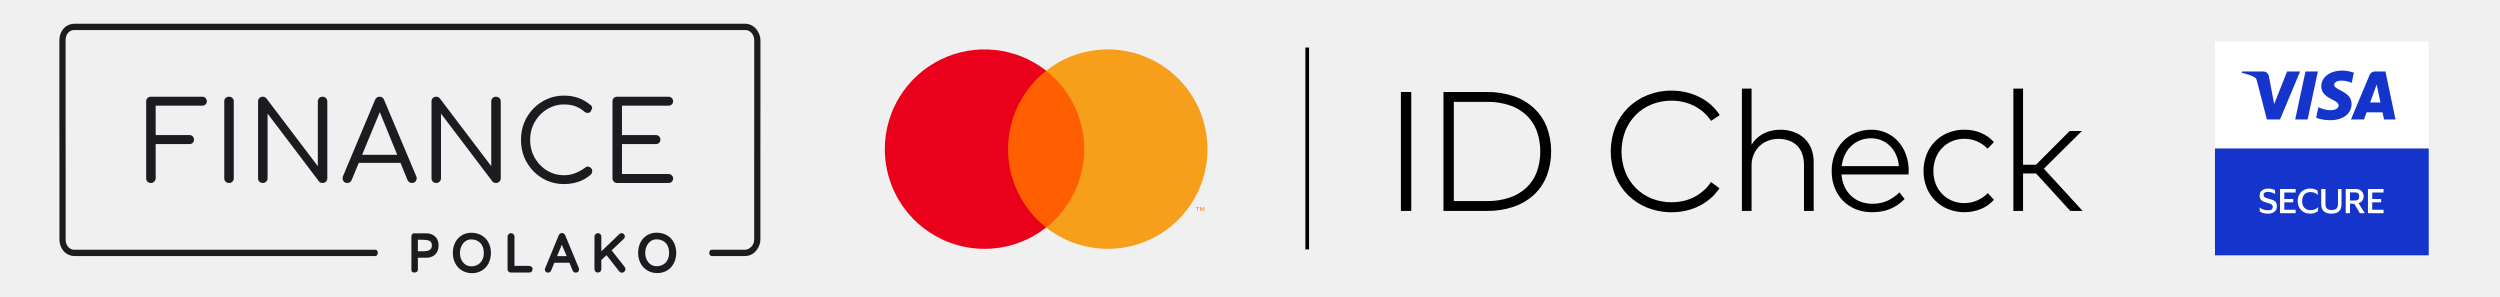
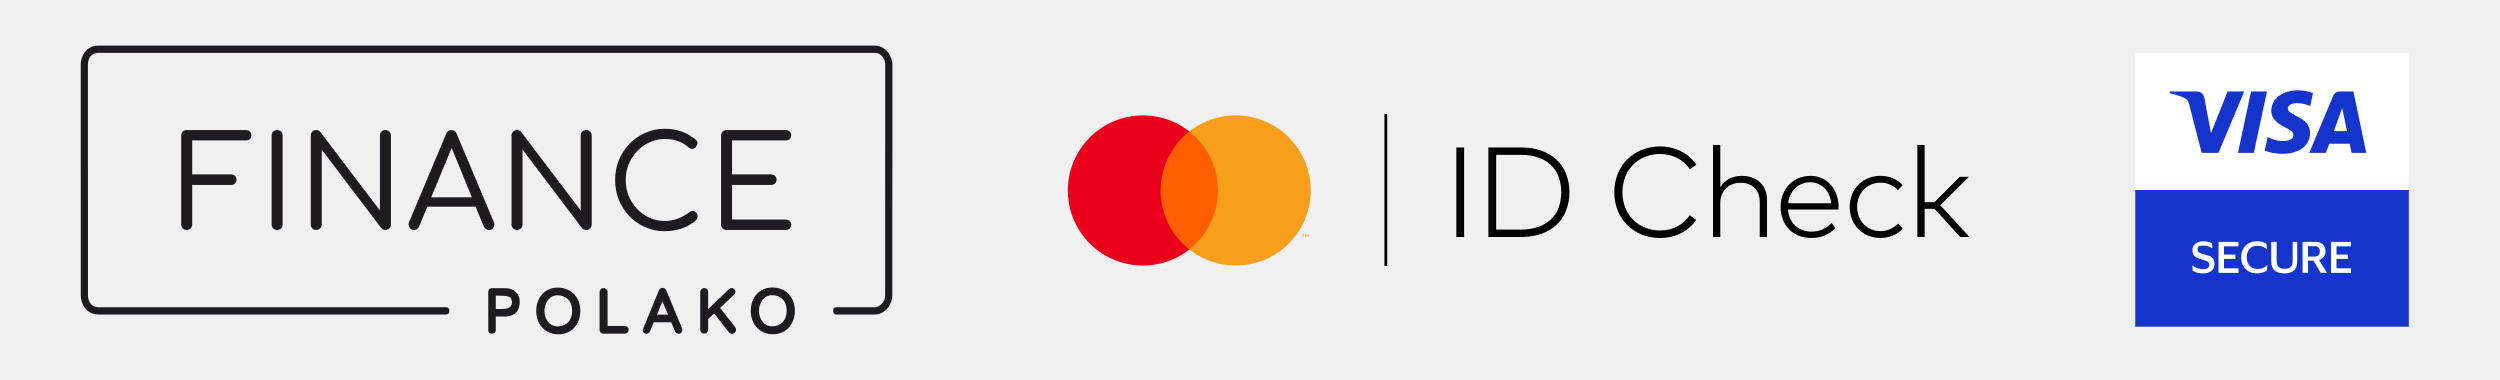
- <svg xmlns="http://www.w3.org/2000/svg" width="421" height="50" fill="none" viewBox="0 0 421 50">
+ <svg xmlns="http://www.w3.org/2000/svg" width="329" height="50" fill="none" viewBox="0 0 329 50">
  <g clip-path="url(#a)">
-     <path fill="#1d1b20" d="M25.416 30.812a.82.82 0 0 1-.576-.223.82.82 0 0 1-.223-.577V17.086a.78.78 0 0 1 .223-.577.78.78 0 0 1 .576-.223h8.612a.78.78 0 0 1 .576.223.7.7 0 0 1 .223.54q0 .315-.223.54a.82.82 0 0 1-.576.204h-7.812v4.947h5.673q.353 0 .558.223a.74.74 0 0 1 .223.54q0 .334-.223.558-.205.204-.558.204h-5.673v5.747q0 .334-.242.577a.76.76 0 0 1-.558.223M38.566 30.812a.78.78 0 0 1-.577-.223.78.78 0 0 1-.223-.577V17.086a.78.78 0 0 1 .223-.577.78.78 0 0 1 .577-.223.78.78 0 0 1 .576.223.78.78 0 0 1 .223.577v12.926a.78.78 0 0 1-.223.577.78.78 0 0 1-.576.223M44.26 30.812a.78.78 0 0 1-.577-.223.78.78 0 0 1-.223-.577V17.086a.78.78 0 0 1 .223-.577.78.78 0 0 1 .576-.223q.372 0 .614.298l8.649 11.4V17.087a.78.78 0 0 1 .223-.577.78.78 0 0 1 .576-.223q.336 0 .558.223a.75.75 0 0 1 .242.577v12.926a.75.75 0 0 1-.242.577.76.76 0 0 1-.558.223q-.167 0-.334-.056a.7.7 0 0 1-.28-.223L45.06 19.132v10.88a.75.75 0 0 1-.242.577.76.76 0 0 1-.558.223M58.49 30.812q-.466 0-.688-.372a.87.87 0 0 1-.037-.781l5.393-12.833q.242-.54.782-.54t.743.54l5.413 12.851a.77.77 0 0 1-.056.781.72.72 0 0 1-.651.354.8.8 0 0 1-.446-.13.87.87 0 0 1-.317-.354L63.68 18.202h.558l-5.021 12.126a.74.74 0 0 1-.298.372.9.9 0 0 1-.428.112m1.153-3.385.614-1.358h7.458l.632 1.358zM73.464 30.812a.78.78 0 0 1-.576-.223.78.78 0 0 1-.223-.577V17.086a.78.78 0 0 1 .223-.577.78.78 0 0 1 .576-.223q.372 0 .614.298l8.649 11.4V17.087a.78.78 0 0 1 .223-.577.78.78 0 0 1 .576-.223q.336 0 .558.223a.75.75 0 0 1 .242.577v12.926q0 .354-.242.577a.76.76 0 0 1-.558.223q-.167 0-.334-.056a.7.7 0 0 1-.28-.223l-8.648-11.401v10.88q0 .354-.242.577a.76.76 0 0 1-.558.223M94.949 30.998a7 7 0 0 1-2.827-.577 7.4 7.4 0 0 1-2.306-1.6 7.6 7.6 0 0 1-1.544-2.361 7.8 7.8 0 0 1-.54-2.92q0-1.544.54-2.883a7.3 7.3 0 0 1 1.543-2.362 7.2 7.2 0 0 1 2.288-1.6 6.84 6.84 0 0 1 2.846-.595q1.357 0 2.436.39 1.08.373 2.102 1.228.167.13.204.298a.4.4 0 0 1 0 .298.64.64 0 0 1-.13.26.5.5 0 0 1-.223.335.72.72 0 0 1-.41.111.8.8 0 0 1-.483-.186 4.7 4.7 0 0 0-1.525-.93q-.818-.316-1.971-.316-1.172 0-2.213.484a5.8 5.8 0 0 0-1.805 1.283 6.1 6.1 0 0 0-1.227 1.897 6.2 6.2 0 0 0-.428 2.288q0 1.245.428 2.325.446 1.078 1.227 1.897.782.818 1.805 1.283 1.041.465 2.213.465.986 0 1.878-.335a6.9 6.9 0 0 0 1.711-.948q.26-.206.521-.168a.74.74 0 0 1 .465.242q.205.186.205.52a.8.8 0 0 1-.056.298q-.056.13-.168.28a6.3 6.3 0 0 1-2.138 1.227 7.8 7.8 0 0 1-2.418.372M103.941 30.812a.78.78 0 0 1-.577-.223.78.78 0 0 1-.223-.577V17.086q0-.354.223-.577a.78.78 0 0 1 .577-.223h8.63q.334 0 .558.223a.7.7 0 0 1 .223.54q0 .315-.223.54a.8.8 0 0 1-.558.204h-7.83v4.947h5.672q.354 0 .577.223a.73.73 0 0 1 .223.54q0 .334-.223.558a.82.82 0 0 1-.577.204h-5.672v5.04h7.83q.334 0 .558.224.223.204.223.52a.76.76 0 0 1-.223.558.8.8 0 0 1-.558.205z" />
-     <path fill="#1d1b20" fill-rule="evenodd" d="M69.28 45.37c0 .265.028.52.509.52.48 0 .582-.273.582-.52v-1.965c.233.006.673.003 1.044.001l.427-.001c.7 0 2.064-.358 2.01-2.223-.039-1.336-1.139-1.89-2.01-1.89h-2.103c-.4 0-.473.409-.46.614zm3.433-4.188c-.08-.819-.747-.79-2.342-.819v1.943q.176 0 .359.005c1.04.021 2.097.035 1.983-1.129" clip-rule="evenodd" />
-     <path fill="#1d1b20" d="M86.032 39.271c-.37-.004-.56.355-.56.526v5.586c0 .338.356.517.538.517h3.11c.327 0 .56-.21.573-.607.01-.319-.324-.516-.574-.516h-2.483c.002-1.61.004-4.861 0-4.98a.58.58 0 0 0-.604-.526" />
-     <path fill="#1d1b20" fill-rule="evenodd" d="M91.767 45.257a.524.524 0 0 0 .29.607c.324.16.63-.073.72-.226l.574-1.394h2.536l.586 1.396c.1.17.398.371.72.226.33-.15.357-.521.293-.695l-2.3-5.54c-.157-.362-.405-.378-.552-.387l-.023-.002c-.226 0-.424.11-.588.541-.086.227-.61 1.493-1.167 2.837-.394.954-.805 1.946-1.089 2.637m3.667-2.128h-1.619l.792-1.927zM76.257 42.6c0 2.01 1.359 3.347 3.102 3.399 2.077.06 3.312-1.513 3.312-3.4 0-1.886-1.216-3.399-3.312-3.399-1.787 0-3.102 1.39-3.102 3.4m3.102 2.25c-1.136 0-1.907-1.008-1.907-2.25 0-1.134.687-2.28 1.907-2.28 1.118 0 2.118.691 2.118 2.28 0 1.496-.98 2.25-2.118 2.25M107.46 42.584c0 2.01 1.359 3.348 3.103 3.399 2.076.061 3.312-1.513 3.312-3.4 0-1.886-1.216-3.398-3.312-3.398-1.788 0-3.103 1.389-3.103 3.399m3.103 2.25c-1.137 0-1.907-1.008-1.907-2.25 0-1.133.687-2.28 1.907-2.28 1.118 0 2.117.691 2.117 2.28 0 1.497-.98 2.25-2.117 2.25" clip-rule="evenodd" />
-     <path fill="#1d1b20" d="M100.664 45.893c-.391.013-.534-.353-.557-.537l.005-5.576c0-.163.189-.505.56-.51.372-.003.591.273.591.51v2.542c.967-.927 2.938-2.815 3.086-2.948.186-.166.516-.147.709.05.268.272.17.603.034.752L103 42.16c.655.839 2 2.556 2.139 2.72.174.205.327.594-.043.901a.564.564 0 0 1-.849-.127l-2.113-2.682-.871.81c.005.468.01 1.437 0 1.574-.012.17-.111.522-.599.537" />
-     <path fill="#1d1b20" d="M119.896 42.058c-.378 0-.451.33-.451.516 0 .163.073.542.451.542h5.655c1.726-.067 2.517-1.803 2.499-2.745V28.753l.009-10.39V6.745c.018-.941-.773-2.678-2.498-2.745H12.498C10.773 4.067 10 5.526 10 6.745v11.618l.01 10.39v11.618c0 1.17.773 2.678 2.498 2.745h50.658c.378 0 .452-.38.452-.542 0-.186-.074-.516-.452-.516H12.508c-.767 0-1.452-.678-1.452-1.687V28.753l-.01-10.39V6.745c0-1.01.642-1.687 1.452-1.687h113.063c.665 0 1.452.678 1.452 1.687v11.618l-.009 10.39v11.618c0 1.01-.834 1.62-1.453 1.687z" />
-     <path fill="#ff5f00" d="M183.518 11.91h-14.694v26.405h14.694z" />
-     <path fill="#eb001b" d="M169.757 25.112a16.77 16.77 0 0 1 6.414-13.203 16.79 16.79 0 0 0-17.717-1.901A16.8 16.8 0 0 0 149 25.112a16.798 16.798 0 0 0 18.585 16.698 16.8 16.8 0 0 0 8.586-3.495 16.772 16.772 0 0 1-6.414-13.203" />
-     <path fill="#f79e1b" d="M203.341 25.112a16.79 16.79 0 0 1-18.585 16.698 16.8 16.8 0 0 1-8.585-3.495 16.797 16.797 0 0 0 0-26.406 16.79 16.79 0 0 1 24.612 4.294 16.8 16.8 0 0 1 2.558 8.91M201.739 35.518v-.54h.218v-.11h-.555v.11h.218v.54zm1.078 0v-.651h-.17l-.196.448-.196-.448h-.17v.651h.12v-.491l.184.424h.124l.184-.425v.492z" />
-     <path fill="#000" d="M220.447 42h-.622V8h.622v34M237.657 35.519h-1.745V15.492h1.745zm12.732-20.027a13.6 13.6 0 0 1 4.506.7 9.6 9.6 0 0 1 3.405 2.003 8.8 8.8 0 0 1 2.16 3.154 11.77 11.77 0 0 1 0 8.312 8.8 8.8 0 0 1-2.16 3.154 9.6 9.6 0 0 1-3.405 2.003 13.6 13.6 0 0 1-4.506.701h-7.31V15.492zm-5.565 1.659V33.86h5.565a11.5 11.5 0 0 0 3.863-.594 7.8 7.8 0 0 0 2.818-1.68 7 7 0 0 0 1.731-2.633 10.44 10.44 0 0 0 0-6.895 7.1 7.1 0 0 0-1.731-2.64 7.7 7.7 0 0 0-2.818-1.68 11.7 11.7 0 0 0-3.863-.587zm36.679-1.888c.838-.003 1.674.093 2.49.286.781.183 1.537.46 2.252.822a9 9 0 0 1 1.903 1.295 8 8 0 0 1 1.452 1.717l-1.459.972c-.343-.524-.755-1-1.223-1.416a7.7 7.7 0 0 0-1.56-1.073 8 8 0 0 0-1.831-.68 8.6 8.6 0 0 0-2.024-.235 8.9 8.9 0 0 0-3.326.615 7.9 7.9 0 0 0-2.675 1.745 8.2 8.2 0 0 0-1.788 2.704 9.68 9.68 0 0 0 0 6.98 8.15 8.15 0 0 0 1.788 2.704 7.9 7.9 0 0 0 2.675 1.746 8.9 8.9 0 0 0 3.326.615 8.8 8.8 0 0 0 2.017-.229 7.8 7.8 0 0 0 1.824-.672 7.7 7.7 0 0 0 1.559-1.073c.472-.419.883-.9 1.224-1.43l1.43 1.043a8.5 8.5 0 0 1-1.48 1.689c-.575.5-1.209.928-1.889 1.273a9.8 9.8 0 0 1-2.224.808 11.2 11.2 0 0 1-6.531-.48 9.8 9.8 0 0 1-3.254-2.11 9.7 9.7 0 0 1-2.153-3.232 11.37 11.37 0 0 1 0-8.276 9.7 9.7 0 0 1 2.153-3.24 9.8 9.8 0 0 1 3.254-2.11 10.8 10.8 0 0 1 4.07-.758m13.461 9.126a5.025 5.025 0 0 1 2.103-1.938 5.8 5.8 0 0 1 1.316-.458c.451-.1.912-.15 1.374-.15a6.7 6.7 0 0 1 2.303.379 5.2 5.2 0 0 1 1.795 1.08 4.7 4.7 0 0 1 1.159 1.71c.28.717.419 1.482.408 2.253v8.254h-1.631v-7.753a5.5 5.5 0 0 0-.286-1.832 3.66 3.66 0 0 0-.844-1.38 3.7 3.7 0 0 0-1.359-.866 5.2 5.2 0 0 0-1.831-.3 4.8 4.8 0 0 0-1.767.322 4.22 4.22 0 0 0-2.389 2.331 4.6 4.6 0 0 0-.351 1.81v7.668h-1.63v-20.6h1.63zm20.157-2.546a6.1 6.1 0 0 1 2.496.508 5.9 5.9 0 0 1 1.988 1.416 6.7 6.7 0 0 1 1.324 2.175 7.86 7.86 0 0 1 .472 3.44h-11.287c.042.723.219 1.431.522 2.089a4.9 4.9 0 0 0 1.138 1.552 4.8 4.8 0 0 0 1.609.965 5.7 5.7 0 0 0 1.938.33 6 6 0 0 0 2.532-.516 7.1 7.1 0 0 0 2.017-1.402l.873 1.116a8 8 0 0 1-1.309 1.073 7 7 0 0 1-1.359.687q-.686.256-1.409.357-.719.1-1.445.1a7.1 7.1 0 0 1-2.718-.507 6.3 6.3 0 0 1-2.146-1.424 6.45 6.45 0 0 1-1.402-2.188 7.6 7.6 0 0 1-.5-2.819 7.5 7.5 0 0 1 .507-2.796 6.7 6.7 0 0 1 1.402-2.203 6.3 6.3 0 0 1 2.118-1.438 6.7 6.7 0 0 1 2.639-.515m-.029 1.445a4.9 4.9 0 0 0-1.881.35 4.7 4.7 0 0 0-1.495.973 5 5 0 0 0-1.051 1.48 5.9 5.9 0 0 0-.522 1.89h9.627a5.8 5.8 0 0 0-.472-1.91 4.8 4.8 0 0 0-1.009-1.481 4.47 4.47 0 0 0-3.197-1.302m15.721-1.445a7.1 7.1 0 0 1 2.783.536 5.95 5.95 0 0 1 2.181 1.553l-1.058 1.101a5.9 5.9 0 0 0-1.767-1.223 5.3 5.3 0 0 0-2.181-.436 5.2 5.2 0 0 0-2.053.407 5.03 5.03 0 0 0-2.747 2.847 6.17 6.17 0 0 0 0 4.335 5 5 0 0 0 2.747 2.832 5.2 5.2 0 0 0 2.053.408 5.3 5.3 0 0 0 2.21-.458 6.2 6.2 0 0 0 1.781-1.216l1.015 1.116a6.1 6.1 0 0 1-2.188 1.552 7.5 7.5 0 0 1-5.558.007 6.5 6.5 0 0 1-3.605-3.655 7.74 7.74 0 0 1 0-5.515 6.47 6.47 0 0 1 3.605-3.662 7.1 7.1 0 0 1 2.782-.529m9.871 5.894h2.189l5.664-5.68h2.06l-6.408 6.352 6.523 7.11h-2.074l-5.765-6.309h-2.189v6.309h-1.631v-20.6h1.631z" />
-     <path fill="#fff" d="M409 7h-36v36h36z" />
-     <path fill="#1434cb" d="M409 25h-36v18h36zM387.342 12.033l-3.389 8.083h-2.211l-1.667-6.45c-.102-.397-.189-.542-.496-.712-.504-.272-1.333-.529-2.064-.687l.049-.234h3.558c.453 0 .862.302.966.823l.88 4.679 2.176-5.502zm8.662 5.445c.009-2.133-2.949-2.25-2.929-3.205.007-.29.282-.598.887-.677.3-.038 1.126-.069 2.062.362l.368-1.714a5.7 5.7 0 0 0-1.957-.357c-2.067 0-3.522 1.098-3.534 2.673-.013 1.164 1.038 1.813 1.83 2.2.817.396 1.09.65 1.086 1.004-.005.541-.651.781-1.251.79-1.053.017-1.662-.283-2.147-.51l-.38 1.772c.489.224 1.391.419 2.325.43 2.198 0 3.635-1.086 3.642-2.766m5.46 2.64h1.935l-1.689-8.084h-1.784a.95.95 0 0 0-.891.593l-3.138 7.49h2.196l.436-1.206h2.684l.253 1.207zm-2.335-2.864 1.102-3.036.633 3.036zm-8.798-5.22-1.729 8.084h-2.091l1.729-8.084z" />
-     <path fill="#fff" d="M380.52 32.949q0-.387.187-.655a1.17 1.17 0 0 1 .513-.405q.325-.136.733-.136.455 0 .727.089.27.088.417.18l.049.676h-.017a1.4 1.4 0 0 0-.329-.198 2.3 2.3 0 0 0-.416-.136 2 2 0 0 0-.435-.051q-.337 0-.547.109-.21.11-.209.383 0 .21.1.328a.7.7 0 0 0 .298.192q.198.075.493.157.278.076.523.152.244.079.428.204a.9.9 0 0 1 .287.333q.104.207.105.529 0 .622-.405.953-.406.33-1.135.329-.364 0-.734-.1a1.9 1.9 0 0 1-.6-.266l-.044-.682h.017q.267.227.643.355.375.128.757.129.81 0 .809-.558a.53.53 0 0 0-.091-.322.7.7 0 0 0-.295-.207 5 5 0 0 0-.531-.17 6 6 0 0 1-.487-.15 1.7 1.7 0 0 1-.413-.21.9.9 0 0 1-.287-.332 1.15 1.15 0 0 1-.105-.52zM383.958 35.904v-4.077h2.627v.591h-1.909v1.09h1.507v.568h-1.507v1.239h1.909v.59h-2.627zM387.676 33.865q0 .462.169.804.17.343.486.53.317.189.762.188c.296 0 .556-.045.756-.136q.3-.137.525-.357h.017l-.075.713a2.2 2.2 0 0 1-.558.266 2.5 2.5 0 0 1-.751.105q-.483 0-.865-.164a1.92 1.92 0 0 1-1.068-1.123 2.4 2.4 0 0 1-.141-.826c0-.293.047-.573.141-.829q.143-.385.413-.67.27-.288.651-.452.382-.163.858-.163.43 0 .74.089.311.089.531.254l.075.73h-.017a1.7 1.7 0 0 0-.531-.351 1.8 1.8 0 0 0-.712-.131q-.445 0-.758.187-.315.188-.48.53-.166.344-.166.805zM392.658 35.367q.553 0 .804-.238.252-.238.253-.813v-2.489h.6v2.526q0 .858-.433 1.241-.431.385-1.258.384c-.551 0-.973-.127-1.277-.38q-.455-.381-.456-1.243v-2.526h.718v2.473q0 .573.244.82.243.246.802.247zM395.019 35.904v-4.077h1.721q.402 0 .695.16.292.161.447.442t.157.636q0 .418-.231.73a1.1 1.1 0 0 1-.628.412l1.046 1.695h-.826l-.943-1.598h-.718v1.598h-.719zm1.529-3.508h-.811v1.373h.811q.39 0 .565-.169t.175-.518-.175-.518-.565-.17zM398.762 35.904v-4.077h2.629v.591h-1.909v1.09h1.507v.568h-1.507v1.239h1.909v.59h-2.629z" />
+     <path fill="#1d1b20" d="M24.57 30.258a.74.74 0 0 1-.521-.202.74.74 0 0 1-.202-.522V17.84q0-.321.202-.522a.7.7 0 0 1 .521-.202h7.791q.32 0 .522.202a.63.63 0 0 1 .202.488q0 .285-.202.488a.74.74 0 0 1-.522.185h-7.067v4.476h5.132q.32 0 .505.202a.67.67 0 0 1 .202.488q0 .303-.202.505-.185.185-.505.185h-5.132v5.2a.71.71 0 0 1-.219.521.69.69 0 0 1-.505.202M36.467 30.258a.7.7 0 0 1-.521-.202.7.7 0 0 1-.202-.522V17.84q0-.321.202-.522a.7.7 0 0 1 .521-.202q.32 0 .522.202a.7.7 0 0 1 .202.521v11.695a.7.7 0 0 1-.202.522.7.7 0 0 1-.522.202M41.619 30.258a.7.7 0 0 1-.522-.202.7.7 0 0 1-.202-.522V17.84q0-.321.202-.522a.7.7 0 0 1 .521-.202q.337 0 .556.27L49.999 27.7v-9.86q0-.321.201-.522a.7.7 0 0 1 .522-.202q.303 0 .505.202a.68.68 0 0 1 .219.521v11.695a.68.68 0 0 1-.22.522.69.69 0 0 1-.504.202 1 1 0 0 1-.303-.05.63.63 0 0 1-.252-.202L42.342 19.69v9.843a.68.68 0 0 1-.219.522.69.69 0 0 1-.505.202M54.494 30.258q-.42 0-.623-.336a.79.79 0 0 1-.033-.707l4.88-11.611q.217-.488.706-.488t.673.488l4.897 11.628a.7.7 0 0 1-.05.706.65.65 0 0 1-.59.32.74.74 0 0 1-.403-.118.8.8 0 0 1-.286-.32l-4.476-10.97h.505L55.15 29.82a.67.67 0 0 1-.27.337.8.8 0 0 1-.386.101m1.043-3.063.556-1.228h6.747l.572 1.228zM68.042 30.258a.7.7 0 0 1-.522-.202.7.7 0 0 1-.202-.522V17.84q0-.321.202-.522a.7.7 0 0 1 .522-.202q.337 0 .555.27L76.422 27.7v-9.86q0-.321.202-.522a.7.7 0 0 1 .522-.202q.302 0 .504.202a.68.68 0 0 1 .22.521v11.695a.68.68 0 0 1-.22.522.69.69 0 0 1-.505.202 1 1 0 0 1-.302-.05.63.63 0 0 1-.253-.202L68.766 19.69v9.843a.68.68 0 0 1-.22.522.69.69 0 0 1-.504.202M87.48 30.426a6.3 6.3 0 0 1-2.558-.521 6.7 6.7 0 0 1-2.086-1.448 6.8 6.8 0 0 1-1.397-2.137 7.1 7.1 0 0 1-.488-2.642q0-1.396.488-2.608a6.6 6.6 0 0 1 1.397-2.137 6.5 6.5 0 0 1 2.07-1.447 6.2 6.2 0 0 1 2.574-.538q1.229 0 2.204.353.977.337 1.902 1.11a.47.47 0 0 1 .185.27q.051.135 0 .27a.6.6 0 0 1-.118.235.46.46 0 0 1-.202.303.65.65 0 0 1-.37.1.7.7 0 0 1-.437-.168 4.2 4.2 0 0 0-1.38-.841q-.74-.285-1.784-.286-1.06 0-2.002.437a5.2 5.2 0 0 0-1.633 1.161 5.5 5.5 0 0 0-1.11 1.717 5.6 5.6 0 0 0-.387 2.07q0 1.127.387 2.103.404.976 1.11 1.716.707.741 1.633 1.161.942.42 2.002.421a4.8 4.8 0 0 0 1.7-.303 6.2 6.2 0 0 0 1.548-.858q.236-.185.47-.151a.67.67 0 0 1 .422.218q.185.17.185.471 0 .152-.05.27a1.3 1.3 0 0 1-.152.252 5.7 5.7 0 0 1-1.935 1.11 7.1 7.1 0 0 1-2.188.337M95.616 30.258a.7.7 0 0 1-.522-.202.7.7 0 0 1-.202-.522V17.84q0-.321.202-.522a.7.7 0 0 1 .522-.202h7.808q.302 0 .504.202a.63.63 0 0 1 .202.488q0 .285-.202.488a.72.72 0 0 1-.504.185h-7.085v4.476h5.133q.32 0 .521.202a.66.66 0 0 1 .202.488q0 .303-.202.505a.74.74 0 0 1-.521.185h-5.133v4.56h7.085q.302 0 .504.202a.61.61 0 0 1 .202.471q0 .303-.202.505a.72.72 0 0 1-.504.185z" />
+     <path fill="#1d1b20" fill-rule="evenodd" d="M64.256 43.43c0 .24.026.47.46.47.436 0 .528-.247.528-.47v-1.778c.21.005.608.003.945.001l.385-.001c.634 0 1.868-.324 1.819-2.011-.035-1.21-1.03-1.71-1.819-1.71h-1.903c-.36 0-.427.37-.415.555zm3.106-3.789c-.072-.741-.675-.716-2.118-.741v1.757q.158.001.324.005c.941.02 1.898.032 1.794-1.021" clip-rule="evenodd" />
+     <path fill="#1d1b20" d="M79.413 37.912c-.334-.004-.506.321-.506.476v5.053c0 .306.322.468.486.468h2.813c.296 0 .508-.189.52-.55.009-.287-.294-.465-.52-.465H79.96c.002-1.458.004-4.4 0-4.506a.525.525 0 0 0-.546-.476" />
+     <path fill="#1d1b20" fill-rule="evenodd" d="M84.602 43.328a.475.475 0 0 0 .261.549c.294.145.57-.066.653-.205l.518-1.261h2.295l.53 1.263c.09.154.36.336.652.205.298-.135.323-.472.265-.63l-2.081-5.012c-.142-.327-.366-.341-.5-.35l-.02-.001c-.205 0-.383.098-.532.49-.078.205-.552 1.35-1.056 2.567-.357.862-.729 1.76-.985 2.385m3.317-1.926h-1.464l.716-1.743zM70.568 40.923c0 1.819 1.23 3.03 2.807 3.075 1.879.056 2.997-1.368 2.997-3.075s-1.1-3.075-2.997-3.075c-1.617 0-2.807 1.257-2.807 3.075m2.807 2.036c-1.028 0-1.725-.912-1.725-2.036 0-1.025.621-2.062 1.725-2.062 1.011 0 1.916.625 1.916 2.062 0 1.355-.887 2.036-1.916 2.036M98.8 40.91c0 1.818 1.23 3.028 2.807 3.075 1.879.055 2.997-1.369 2.997-3.076s-1.1-3.075-2.997-3.075c-1.617 0-2.807 1.257-2.807 3.075m2.807 2.035c-1.028 0-1.725-.912-1.725-2.036 0-1.025.621-2.062 1.725-2.062 1.011 0 1.916.625 1.916 2.062 0 1.354-.887 2.036-1.916 2.036" clip-rule="evenodd" />
+     <path fill="#1d1b20" d="M92.65 43.903c-.352.012-.482-.32-.503-.486l.004-5.044c0-.148.171-.458.507-.461.337-.004.535.246.535.46v2.3c.875-.839 2.658-2.546 2.792-2.667.168-.15.467-.133.641.045a.49.49 0 0 1 .031.68l-1.892 1.796c.593.758 1.81 2.312 1.935 2.46.158.186.295.538-.04.816a.51.51 0 0 1-.767-.115l-1.912-2.427-.788.734c.004.423.01 1.3 0 1.423-.01.155-.1.472-.542.486" />
+     <path fill="#1d1b20" d="M110.051 40.433c-.342 0-.408.299-.408.467 0 .148.066.49.408.49h5.117c1.561-.06 2.276-1.631 2.26-2.483V28.396l.009-9.401V8.483c.016-.851-.7-2.422-2.261-2.483H12.883c-1.561.06-2.26 1.38-2.26 2.483v10.512l.008 9.4v10.512c0 1.058.7 2.423 2.26 2.484h45.833c.342 0 .409-.344.409-.491 0-.168-.067-.467-.409-.467H12.891c-.694 0-1.314-.613-1.314-1.526V28.396l-.009-9.401V8.483c0-.913.58-1.526 1.315-1.526h102.293c.602 0 1.314.614 1.314 1.526v10.512l-.008 9.401v10.511c0 .913-.755 1.465-1.314 1.526z" />
+     <path fill="#ff5f00" d="M160.834 17.3h-8.644v15.533h8.644z" />
+     <path fill="#eb001b" d="M152.739 25.066a9.85 9.85 0 0 1 3.773-7.766 9.879 9.879 0 1 0 0 15.533 9.86 9.86 0 0 1-3.773-7.767" />
+     <path fill="#f79e1b" d="M172.494 25.066a9.88 9.88 0 0 1-5.56 8.885 9.88 9.88 0 0 1-10.422-1.118 9.888 9.888 0 0 0 2.78-12.084 9.9 9.9 0 0 0-2.78-3.45 9.876 9.876 0 0 1 14.478 2.526 9.9 9.9 0 0 1 1.504 5.241M171.552 31.187v-.318h.128v-.064h-.326v.064h.128v.318zm.634 0v-.383h-.1l-.115.264-.116-.264h-.1v.383h.071v-.289l.108.25h.073l.108-.25v.29z" />
+     <path fill="#000" d="M182.556 35h-.366V15h.366v20M192.68 31.188h-1.026V19.407h1.026zm7.49-11.781c.9-.013 1.796.126 2.65.412.743.25 1.425.65 2.003 1.178a5.2 5.2 0 0 1 1.271 1.855 6.92 6.92 0 0 1 0 4.89 5.2 5.2 0 0 1-1.271 1.855 5.6 5.6 0 0 1-2.003 1.178 8 8 0 0 1-2.65.413h-4.3V19.407zm-3.274.976v9.829h3.274a6.8 6.8 0 0 0 2.272-.35 4.6 4.6 0 0 0 1.657-.988 4.1 4.1 0 0 0 1.019-1.549 6.13 6.13 0 0 0 0-4.056 4.16 4.16 0 0 0-1.019-1.552 4.5 4.5 0 0 0-1.657-.99 6.9 6.9 0 0 0-2.272-.344zm21.576-1.111c.493-.001.985.055 1.464.168.46.108.905.27 1.326.484.404.205.78.46 1.119.762.331.294.619.634.854 1.01l-.858.572a4.2 4.2 0 0 0-.72-.833 4.5 4.5 0 0 0-.917-.631 4.7 4.7 0 0 0-1.077-.4 5 5 0 0 0-1.191-.139 5.2 5.2 0 0 0-1.956.362 4.66 4.66 0 0 0-2.626 2.617 5.7 5.7 0 0 0 0 4.106 4.658 4.658 0 0 0 2.626 2.617 5.2 5.2 0 0 0 1.956.362c.399.001.798-.044 1.187-.134a4.6 4.6 0 0 0 1.99-1.027c.277-.246.519-.53.719-.842l.842.615a5 5 0 0 1-.871.993 5.4 5.4 0 0 1-1.111.749c-.415.21-.855.37-1.308.475a6.6 6.6 0 0 1-3.842-.282 5.8 5.8 0 0 1-1.914-1.241 5.7 5.7 0 0 1-1.267-1.902 6.7 6.7 0 0 1 0-4.868 5.7 5.7 0 0 1 1.267-1.906 5.8 5.8 0 0 1 1.914-1.241 6.4 6.4 0 0 1 2.394-.446m7.918 5.369q.227-.377.552-.673.31-.283.685-.468.372-.18.775-.269.399-.088.807-.088c.462-.006.92.07 1.355.223.392.138.751.354 1.056.635.299.281.532.624.682 1.006.165.422.246.872.24 1.325v4.855h-.959v-4.56a3.2 3.2 0 0 0-.169-1.078 2.15 2.15 0 0 0-.496-.811 2.2 2.2 0 0 0-.8-.51 3 3 0 0 0-1.077-.176 2.8 2.8 0 0 0-1.039.189 2.48 2.48 0 0 0-1.405 1.372c-.141.337-.211.699-.207 1.064v4.51h-.959V19.07h.959zm11.857-1.498a3.6 3.6 0 0 1 1.469.299c.443.193.841.477 1.169.833.339.373.603.807.779 1.279a4.6 4.6 0 0 1 .278 2.024h-6.64c.025.425.129.841.307 1.228a2.823 2.823 0 0 0 1.616 1.481c.366.13.751.196 1.14.194a3.5 3.5 0 0 0 1.49-.303c.44-.204.841-.483 1.186-.825l.513.656a4.7 4.7 0 0 1-.77.632 3.948 3.948 0 0 1-1.628.614q-.423.06-.85.059a4.2 4.2 0 0 1-1.599-.299 3.7 3.7 0 0 1-1.262-.837 3.8 3.8 0 0 1-.825-1.288 4.5 4.5 0 0 1-.294-1.658 4.4 4.4 0 0 1 .299-1.645c.186-.482.466-.922.824-1.296a3.7 3.7 0 0 1 1.246-.845 4 4 0 0 1 1.552-.303m-.017.85a2.771 2.771 0 0 0-1.985.778c-.258.25-.467.546-.619.871a3.4 3.4 0 0 0-.307 1.11h5.663a3.4 3.4 0 0 0-.278-1.123 2.8 2.8 0 0 0-.593-.87 2.63 2.63 0 0 0-1.881-.766m9.248-.85a4.2 4.2 0 0 1 1.637.315c.491.203.93.516 1.283.914l-.623.647a3.4 3.4 0 0 0-1.039-.72 3.1 3.1 0 0 0-1.283-.256 3 3 0 0 0-1.208.24c-.365.154-.695.38-.972.665-.279.29-.498.634-.643 1.01a3.62 3.62 0 0 0 0 2.55 2.94 2.94 0 0 0 1.615 1.666c.382.161.793.243 1.208.24.448.004.891-.088 1.3-.27a3.6 3.6 0 0 0 1.048-.715l.597.656a3.6 3.6 0 0 1-1.287.913 4.42 4.42 0 0 1-3.27.004 3.81 3.81 0 0 1-2.12-2.15 4.55 4.55 0 0 1 0-3.244 3.82 3.82 0 0 1 2.12-2.154 4.2 4.2 0 0 1 1.637-.311m5.806 3.467h1.288l3.332-3.341h1.212l-3.77 3.736 3.837 4.183h-1.22l-3.391-3.711h-1.288v3.71h-.959V19.07h.959z" />
+     <path fill="#fff" d="M317 7h-36v36h36z" />
+     <path fill="#1434cb" d="M317 25h-36v18h36zM295.342 12.033l-3.389 8.083h-2.211l-1.667-6.45c-.102-.397-.189-.542-.496-.712-.504-.272-1.333-.529-2.064-.687l.049-.234h3.558c.453 0 .862.302.966.823l.88 4.679 2.176-5.502zm8.662 5.445c.009-2.133-2.949-2.25-2.929-3.205.007-.29.282-.598.887-.677.3-.038 1.126-.069 2.062.362l.368-1.714a5.7 5.7 0 0 0-1.957-.357c-2.067 0-3.522 1.098-3.534 2.673-.013 1.164 1.038 1.813 1.83 2.2.817.396 1.09.65 1.086 1.004-.005.541-.651.781-1.251.79-1.053.017-1.662-.283-2.147-.51l-.38 1.772c.489.224 1.391.419 2.325.43 2.198 0 3.635-1.086 3.642-2.766m5.46 2.64h1.935l-1.689-8.084h-1.784a.95.95 0 0 0-.891.593l-3.138 7.49h2.196l.436-1.206h2.684l.253 1.207zm-2.335-2.864 1.102-3.036.633 3.036zm-8.798-5.22-1.729 8.084h-2.091l1.729-8.084z" />
+     <path fill="#fff" d="M288.52 32.949q0-.387.187-.655a1.17 1.17 0 0 1 .513-.405q.324-.136.733-.136.455 0 .727.089.27.088.417.18l.049.676h-.017a1.4 1.4 0 0 0-.329-.198 2.3 2.3 0 0 0-.416-.136 2 2 0 0 0-.435-.051q-.337 0-.547.109-.21.11-.209.383 0 .21.1.328a.7.7 0 0 0 .298.192q.198.075.493.157.278.076.523.152.244.079.428.204a.9.9 0 0 1 .287.333q.104.207.105.529 0 .622-.405.953-.406.33-1.135.329-.364 0-.734-.1a1.9 1.9 0 0 1-.6-.266l-.044-.682h.017q.267.227.643.355.375.128.757.129.81 0 .809-.558a.53.53 0 0 0-.091-.322.7.7 0 0 0-.295-.207 5 5 0 0 0-.531-.17 6 6 0 0 1-.487-.15 1.7 1.7 0 0 1-.413-.21.9.9 0 0 1-.287-.332 1.15 1.15 0 0 1-.105-.52zM291.958 35.904v-4.077h2.627v.591h-1.909v1.09h1.507v.568h-1.507v1.239h1.909v.59h-2.627zM295.676 33.865q0 .462.169.804.17.343.486.53.316.189.762.188c.296 0 .556-.045.756-.136q.3-.137.525-.357h.017l-.075.713a2.2 2.2 0 0 1-.558.266 2.5 2.5 0 0 1-.751.105q-.483 0-.865-.164a1.92 1.92 0 0 1-1.068-1.123 2.4 2.4 0 0 1-.141-.826c0-.293.047-.573.141-.829q.143-.385.413-.67.27-.288.651-.452.382-.163.858-.163.43 0 .74.089.311.089.531.254l.075.73h-.017a1.7 1.7 0 0 0-.531-.351 1.8 1.8 0 0 0-.712-.131q-.445 0-.758.187-.315.188-.48.53-.166.344-.166.805zM300.658 35.367q.553 0 .804-.238.252-.238.253-.813v-2.489h.6v2.526q0 .858-.433 1.241-.431.385-1.258.384c-.551 0-.973-.127-1.277-.38q-.455-.381-.456-1.243v-2.526h.718v2.473q0 .573.244.82.243.246.802.247zM303.019 35.904v-4.077h1.721q.402 0 .695.16.292.161.447.442t.157.636q0 .418-.231.73a1.1 1.1 0 0 1-.628.412l1.046 1.695h-.826l-.943-1.598h-.718v1.598h-.719zm1.529-3.508h-.811v1.373h.811q.39 0 .565-.169t.175-.518-.175-.518-.565-.17zM306.762 35.904v-4.077h2.629v.591h-1.909v1.09h1.507v.568h-1.507v1.239h1.909v.59h-2.629z" />
  </g>
  <defs>
    <clipPath id="a">
-       <path fill="#fff" d="M0 0h421v50H0z" />
+       <path fill="#fff" d="M0 0h329v50H0z" />
    </clipPath>
  </defs>
</svg>
